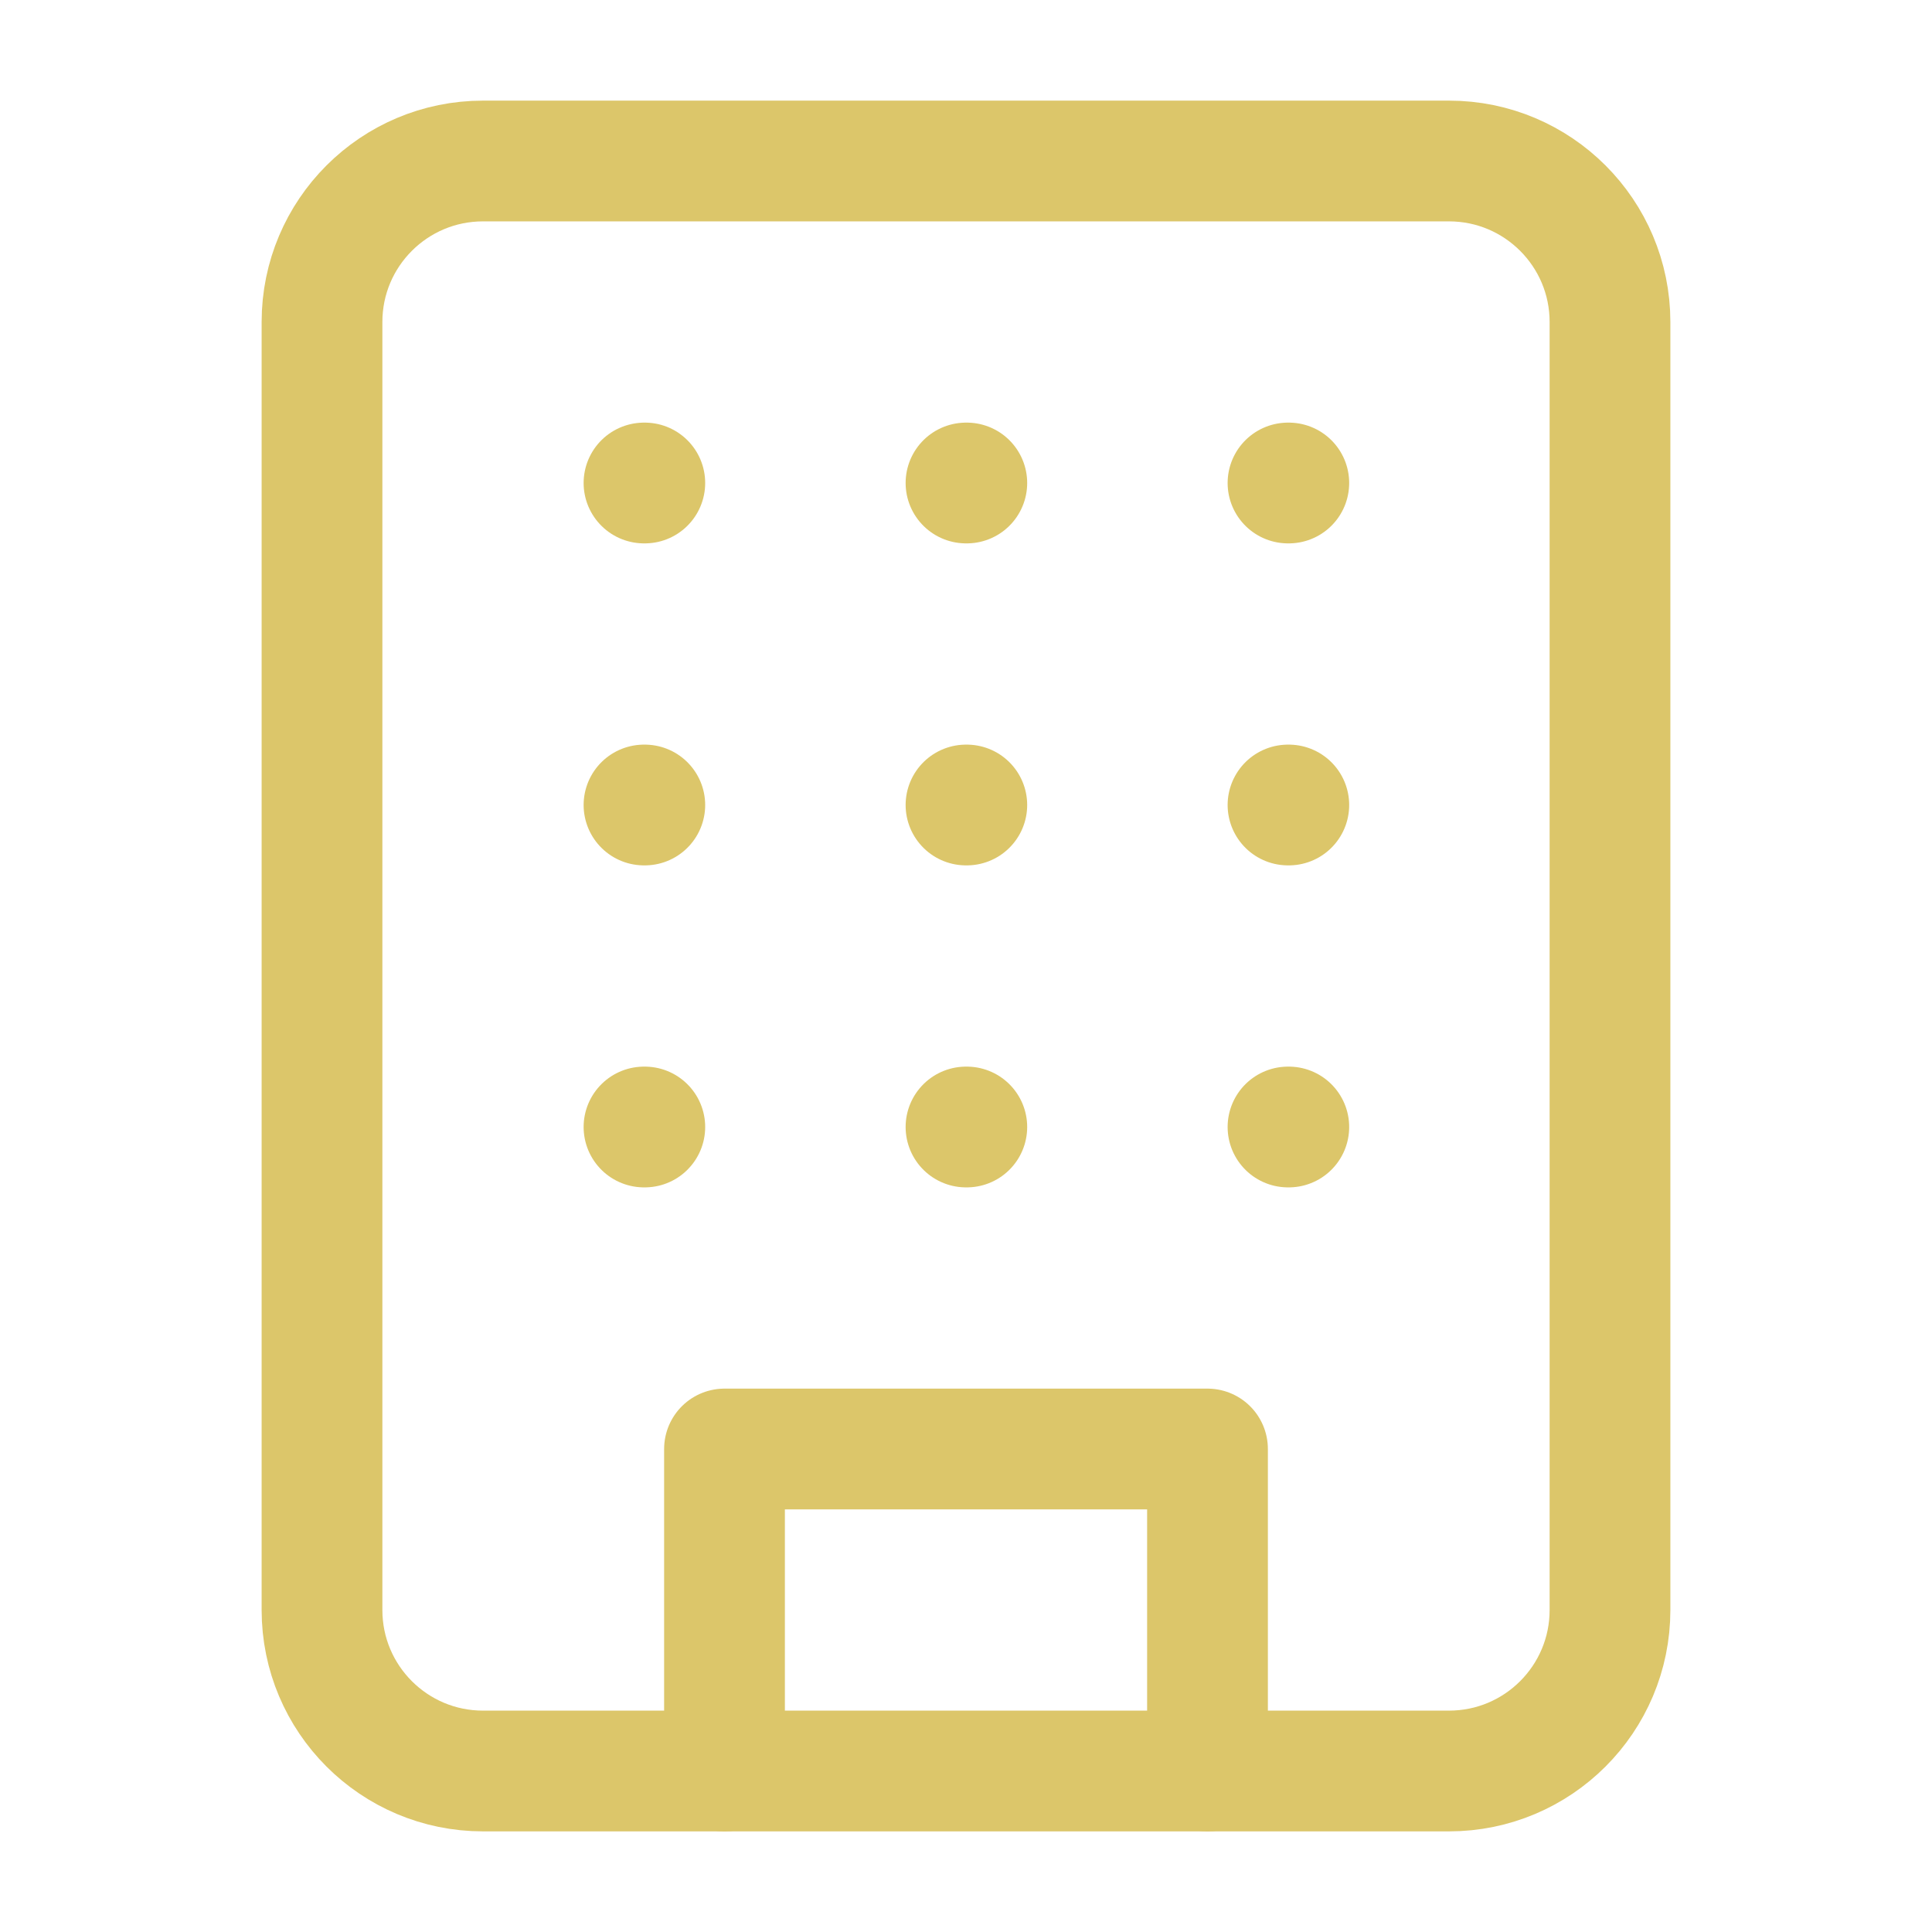
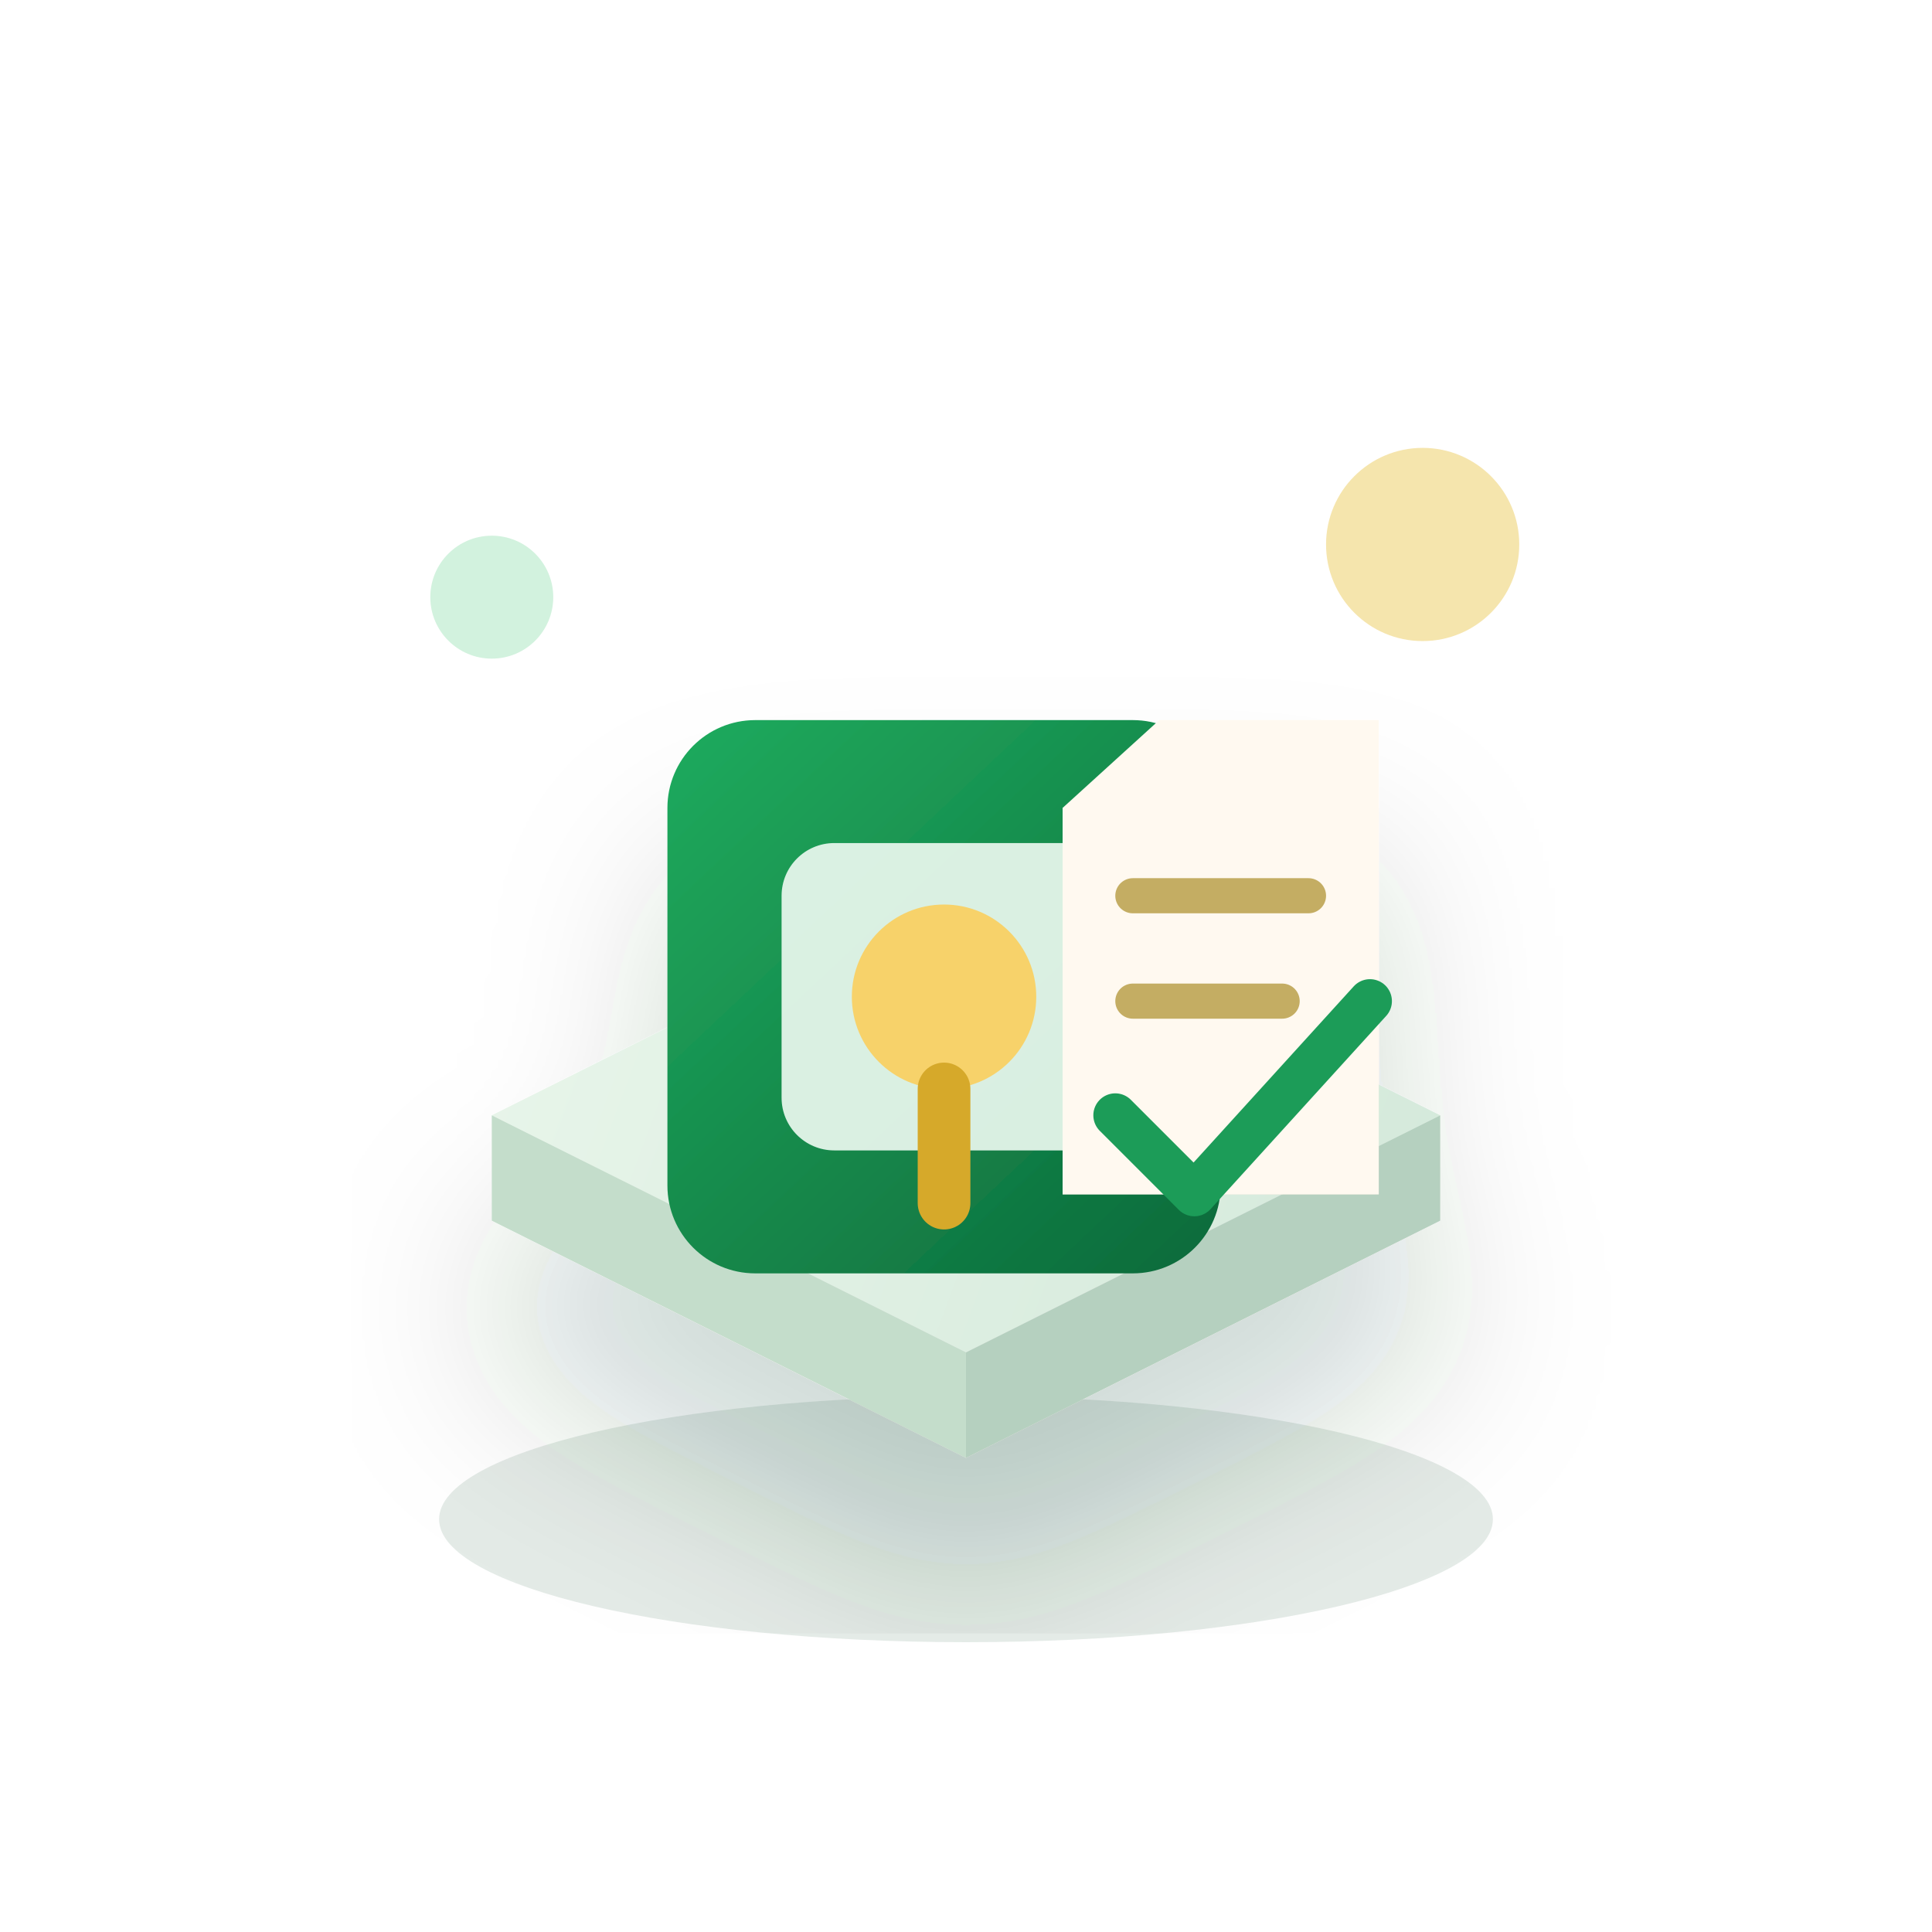
- <svg xmlns="http://www.w3.org/2000/svg" viewBox="0 0 24 24" fill="none" stroke="#dcc66a" stroke-width="1.5" stroke-linecap="round" stroke-linejoin="round">
-   <rect x="4" y="2" width="16" height="20" rx="2" ry="2" />
-   <path d="M9 22v-4h6v4" />
-   <path d="M8 6h.01" />
-   <path d="M16 6h.01" />
-   <path d="M12 6h.01" />
-   <path d="M12 10h.01" />
-   <path d="M12 14h.01" />
-   <path d="M16 10h.01" />
-   <path d="M16 14h.01" />
-   <path d="M8 10h.01" />
-   <path d="M8 14h.01" />
+ <svg xmlns="http://www.w3.org/2000/svg" viewBox="0 0 220 220" fill="none">
+   <defs>
+     <linearGradient id="lap-base" x1="52" y1="118" x2="170" y2="162" gradientUnits="userSpaceOnUse">
+       <stop stop-color="#E8F5EA" />
+       <stop offset="1" stop-color="#D2E8D9" />
+     </linearGradient>
+     <linearGradient id="lap-panel" x1="78" y1="86" x2="142" y2="154" gradientUnits="userSpaceOnUse">
+       <stop stop-color="#1FA85C" />
+       <stop offset="1" stop-color="#0A6337" />
+     </linearGradient>
+     <linearGradient id="lap-paper" x1="118" y1="88" x2="167" y2="136" gradientUnits="userSpaceOnUse">
+       <stop stop-color="#FFF8EA" />
+       <stop offset="1" stop-color="#E8E1D1" />
+     </linearGradient>
+     <filter id="lap-shadow" x="40" y="60" width="144" height="126" filterUnits="userSpaceOnUse" color-interpolation-filters="sRGB">
+       <feDropShadow dx="0" dy="16" stdDeviation="10" flood-color="#0A3B24" flood-opacity="0.18" />
+     </filter>
+   </defs>
+   <ellipse cx="110" cy="173" rx="60" ry="14" fill="#0D4A28" opacity="0.11" />
+   <g filter="url(#lap-shadow)">
+     <path d="M56 127L110 100L164 127L110 154L56 127Z" fill="url(#lap-base)" />
+     <path d="M56 127V139L110 166V154L56 127Z" fill="#C4DDCB" />
+     <path d="M164 127V139L110 166V154L164 127Z" fill="#B5D0BF" />
+     <path d="M76 92C76 86.477 80.477 82 86 82H129C134.523 82 139 86.477 139 92V135C139 140.523 134.523 145 129 145H86C80.477 145 76 140.523 76 135V92Z" fill="url(#lap-panel)" />
+     <rect x="89" y="96" width="38" height="35" rx="6" fill="#EAF8EF" opacity="0.92" />
+     <path d="M121 92H157V136H121V92Z" fill="url(#lap-paper)" />
+     <path d="M121 92L132 82H157V136H121V92Z" fill="#FFF9F0" />
+     <path d="M129 102H149" stroke="#C4AD63" stroke-width="4" stroke-linecap="round" />
+     <path d="M129 114H146" stroke="#C4AD63" stroke-width="4" stroke-linecap="round" />
+     <path d="M127 127L136 136L156 114" stroke="#1C9C59" stroke-width="5" stroke-linecap="round" stroke-linejoin="round" />
+     <circle cx="107.5" cy="113.5" r="10.5" fill="#F7D26B" />
+     <path d="M107.5 124V137" stroke="#D6A92C" stroke-width="6" stroke-linecap="round" />
+   </g>
+   <circle cx="56" cy="68" r="7" fill="#71D596" opacity="0.32" />
+   <circle cx="162" cy="62" r="11" fill="#F4E1A2" opacity="0.88" />
</svg>
